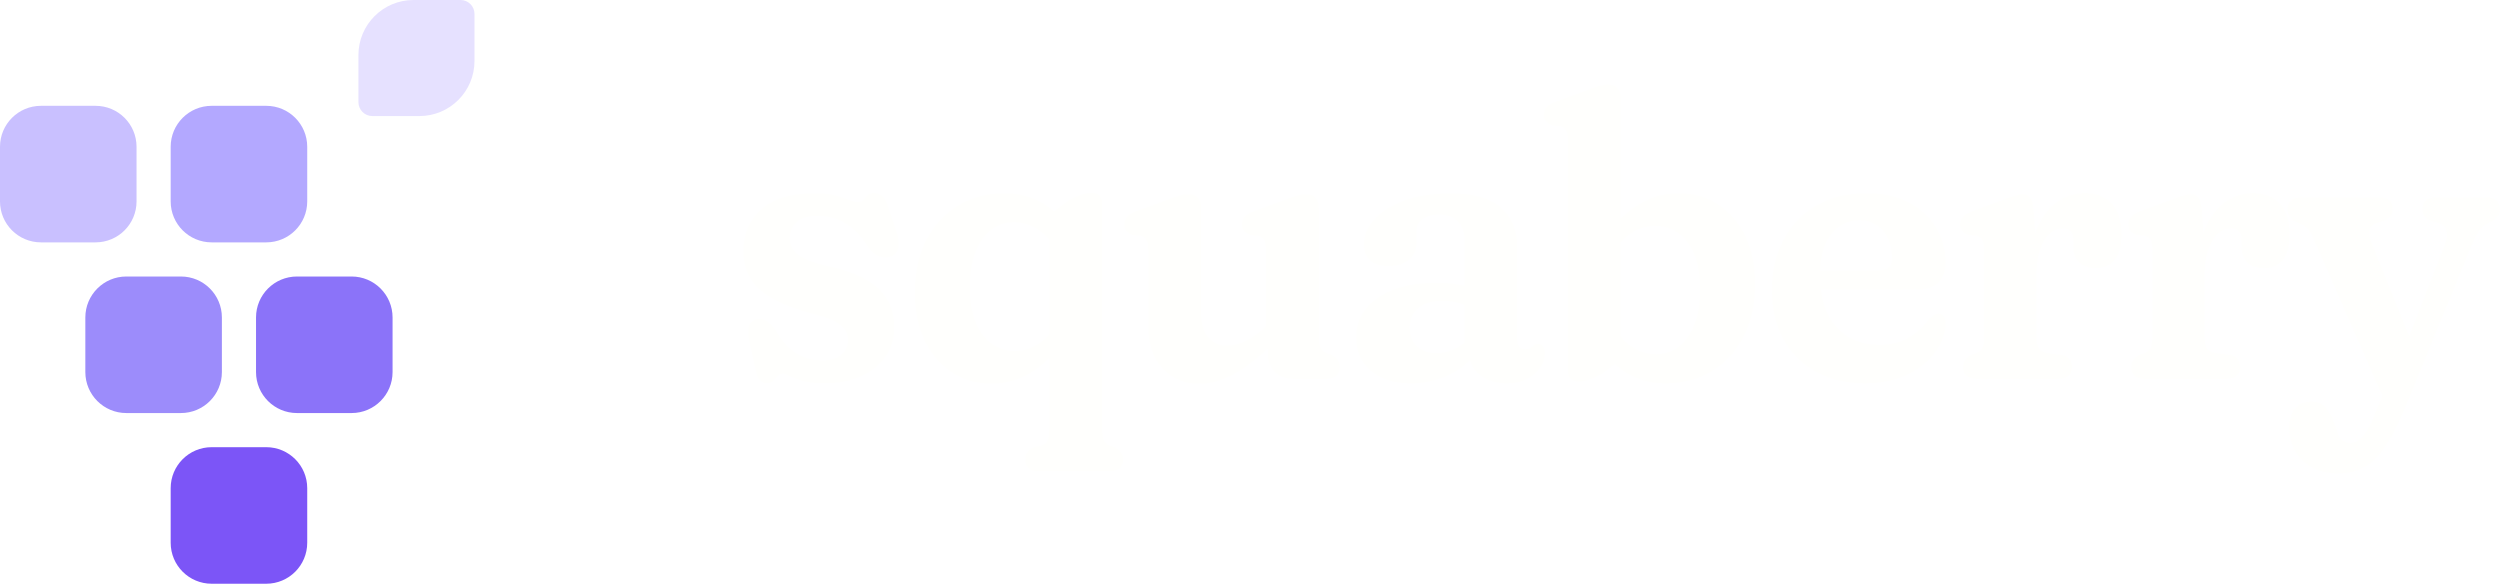
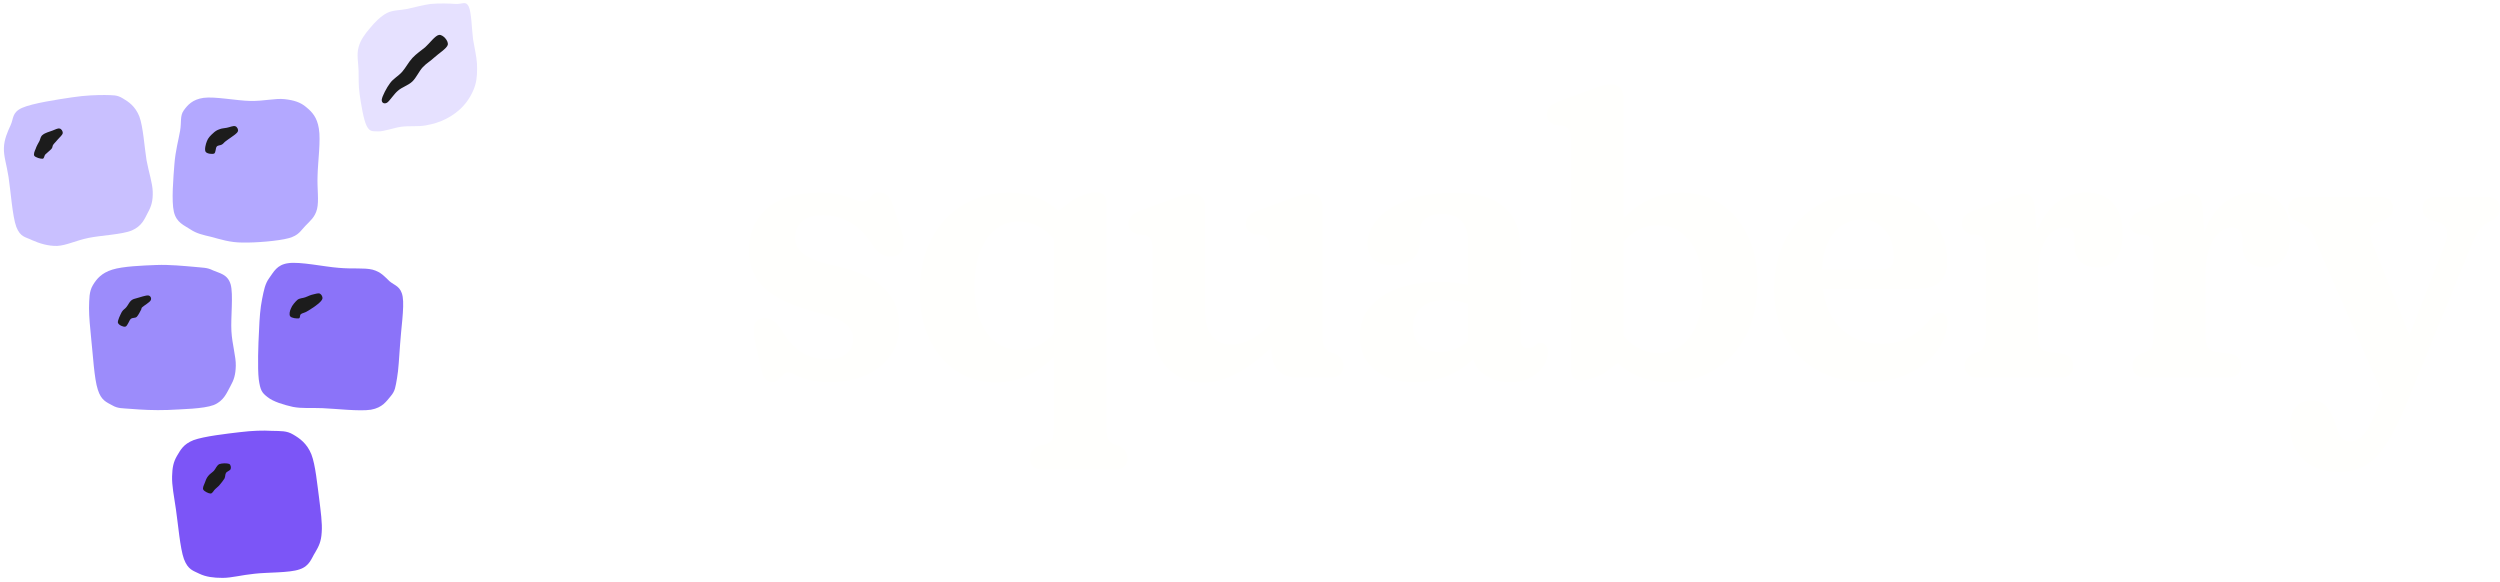
- <svg xmlns="http://www.w3.org/2000/svg" viewBox="15 9.5 366.18 85.5" role="img">
-   <g>
-     <rect x="15" y="25" width="20" height="20" rx="6" fill="#C9C0FF" />
-     <rect x="40" y="25" width="20" height="20" rx="6" fill="#B3A8FF" />
-     <rect x="27.5" y="50" width="20" height="20" rx="6" fill="#9C8CFB" />
-     <rect x="52.5" y="50" width="20" height="20" rx="6" fill="#8B73F9" />
-     <rect x="40" y="75" width="20" height="20" rx="6" fill="#7C55F7" />
-     <g transform="translate(76 18)">
-       <path class="leaf" d="M-0.43 -8.5L6.46 -8.5A2.04 2.04 0 0 1 8.5 -6.46L8.5 0.43A8.07 8.07 0 0 1 0.43 8.5L-6.46 8.5A2.04 2.04 0 0 1 -8.5 6.46L-8.5 -0.43A8.07 8.07 0 0 1 -0.43 -8.5Z" fill="#E6E1FF" />
-     </g>
+ <svg xmlns="http://www.w3.org/2000/svg" viewBox="13.85 9.5 367.33 85.5" role="img">
+   <g transform="translate(4.57 5.61) scale(3.79)">
+     <path fill="#C9C0FF" d="M6.51 4.71c.33.01.47-.01.7.13.22.13.48.3.64.7.15.4.2 1.21.28 1.7.09.48.23.88.24 1.22.01.34-.05.56-.19.81-.13.25-.23.52-.62.69-.38.16-1.2.19-1.68.29-.49.1-.85.29-1.21.31-.36.01-.7-.1-.97-.22-.26-.13-.46-.11-.62-.52-.15-.4-.22-1.42-.3-1.93-.08-.51-.19-.79-.18-1.13.01-.33.14-.62.26-.88.12-.26.05-.49.44-.67.4-.18 1.4-.33 1.94-.41.53-.08.95-.09 1.27-.09z" />
+     <path fill="#1C1C1C" d="M4.1 7.18c.07-.01.05-.1.11-.17.06-.06.19-.16.24-.22.05-.07.02-.09.06-.15.04-.06.13-.14.19-.22.06-.07.17-.16.18-.23.01-.07-.05-.17-.12-.18-.07-.02-.17.04-.28.08-.11.04-.29.09-.37.16-.09.06-.09.15-.13.24-.05.09-.12.21-.15.31-.04.09-.09.2-.05.27.05.06.24.12.32.11z" />
+     <path fill="#B3A8FF" d="M13.48 4.87c.36.04.62.12.84.31.23.19.42.39.49.83.08.45-.04 1.31-.05 1.83-.02.51.06.96-.02 1.29-.08.32-.27.46-.45.65-.19.19-.25.37-.65.48-.4.11-1.28.18-1.78.17-.5 0-.88-.13-1.22-.22-.34-.08-.57-.13-.81-.29-.24-.16-.54-.26-.64-.68-.1-.42-.02-1.33.02-1.85.04-.52.16-.94.22-1.29.06-.34-.01-.58.14-.79.15-.21.34-.43.77-.49.43-.06 1.29.11 1.81.12.53.01.97-.11 1.33-.07z" />
+     <path fill="#1C1C1C" d="M10.75 6.98c.07-.04.05-.21.1-.27.05-.06.14-.04.2-.08.06-.03.09-.09.15-.13.06-.05.13-.09.21-.15.08-.06.23-.15.26-.23.03-.07-.03-.18-.1-.2-.07-.03-.22.04-.33.06-.1.02-.2.02-.29.06-.09.03-.17.08-.25.16-.08.07-.19.18-.23.3-.05.12-.1.33-.05.41.05.08.26.1.33.07z" />
+     <path fill="#9C8CFB" d="M9.96 11.37c.37.04.51.02.75.14.24.11.56.14.68.54.11.39 0 1.28.03 1.81.03.53.18.99.17 1.35-.01.35-.07.54-.21.79-.14.25-.25.57-.65.73-.4.15-1.24.16-1.77.19-.53.02-1.05-.01-1.41-.04-.36-.03-.53-.01-.75-.14-.22-.12-.43-.19-.56-.61-.14-.42-.19-1.38-.25-1.91-.05-.52-.09-.89-.09-1.25.01-.36 0-.64.15-.89.15-.25.34-.47.75-.6.41-.13 1.18-.16 1.71-.18.52-.02 1.09.04 1.45.07z" />
+     <path fill="#1C1C1C" d="M7.31 13.69c.09-.03.14-.24.21-.3.07-.06.16-.02.23-.08.06-.06.14-.22.17-.28.04-.06-.02-.03.04-.09.06-.06.29-.19.33-.27.04-.08 0-.17-.09-.19-.09-.01-.32.07-.43.1-.11.03-.17.04-.24.1-.07.06-.12.18-.18.25-.06.08-.12.09-.18.19-.05.1-.17.33-.15.42.03.09.21.17.29.15z" />
+     <path fill="#8B73F9" d="M16.89 11.48c.33.09.47.27.66.45.2.17.44.19.51.6.07.41-.07 1.31-.1 1.84-.04.52-.06.99-.12 1.32-.06.34-.07.49-.24.69-.17.2-.32.45-.77.53-.44.07-1.38-.04-1.88-.06-.51-.02-.79.02-1.15-.05-.35-.08-.76-.2-.98-.38-.22-.17-.28-.26-.34-.69-.05-.43-.02-1.36.01-1.87.02-.52.05-.89.12-1.24.07-.34.11-.59.28-.82.17-.23.29-.51.73-.57.45-.07 1.41.14 1.96.18.54.05.98-.01 1.31.07z" />
+     <path fill="#1C1C1C" d="M14.03 13.37c.07-.01.03-.12.08-.16.04-.04.12-.05.18-.08.07-.04.14-.07.22-.13.08-.05.2-.13.28-.2.07-.06.15-.14.16-.2.01-.07-.04-.16-.1-.19-.06-.03-.17.01-.26.03-.1.02-.2.07-.3.11-.1.04-.22.03-.31.1-.09.08-.21.22-.25.33-.05.1-.08.25-.03.31.05.07.26.09.33.08z" />
+     <path fill="#7C55F7" d="M12.99 17.73c.34.01.57-.01.82.14.26.15.54.35.71.77.16.41.23 1.19.3 1.7.06.5.13.98.1 1.33-.02.35-.11.53-.25.77-.15.23-.21.53-.61.66-.39.14-1.25.11-1.75.17-.5.05-.88.16-1.23.16-.36 0-.65-.04-.9-.16-.24-.12-.44-.15-.6-.57-.15-.41-.23-1.38-.31-1.92-.08-.53-.16-.94-.15-1.29.01-.34.05-.55.19-.79.14-.23.24-.45.64-.61.41-.15 1.29-.25 1.8-.31.5-.06.89-.07 1.24-.05z" />
+     <path fill="#1C1C1C" d="M10.61 20.16c.08 0 .12-.12.18-.17.06-.06.11-.09.17-.16.06-.07.14-.17.19-.25.04-.08.02-.15.06-.22.04-.06.16-.09.18-.15.02-.05.01-.17-.06-.2-.08-.03-.28-.03-.38.01-.1.05-.14.18-.21.26-.07.07-.16.12-.22.2-.06.07-.1.17-.13.26-.03.08-.1.2-.06.27.04.07.21.15.28.15z" />
+     <path fill="#E6E1FF" d="M20.12 1.18c.25.01.39-.13.5.1.11.23.12.92.17 1.28.06.37.13.63.15.93.01.29.01.57-.07.84-.08.27-.25.57-.44.78-.19.22-.43.39-.68.52-.25.13-.52.21-.81.26-.28.05-.62.01-.93.05-.3.04-.68.19-.91.18-.22-.01-.32.02-.44-.22-.12-.24-.22-.87-.27-1.23-.05-.35-.03-.6-.04-.9-.01-.3-.08-.64 0-.91.07-.28.25-.52.44-.74.18-.22.41-.46.66-.59.24-.12.51-.1.8-.16.28-.06.58-.15.89-.19.32-.03.73-.02.98 0z" />
+     <path fill="#1C1C1C" d="M17.45 5.01c.1-.06.27-.34.43-.47.16-.14.39-.2.55-.35.16-.15.26-.4.41-.56.14-.15.28-.22.44-.37.16-.15.5-.36.53-.5.03-.15-.19-.4-.34-.38-.15.02-.37.33-.54.48-.17.14-.34.25-.49.41-.15.16-.26.38-.4.54-.15.17-.34.26-.47.44-.13.17-.3.5-.32.63-.02.13.09.19.2.13z" />
  </g>
  <path transform="translate(122 64.98)" d="M13.51 -2.69Q15.3 -2.69 16.25 -3.54Q17.21 -4.39 17.21 -5.65Q17.21 -6.56 16.73 -7.23Q16.25 -7.91 15.28 -8.42Q14.3 -8.93 12.79 -9.33Q8.93 -10.29 6.53 -11.55Q4.12 -12.82 3 -14.57Q1.89 -16.32 1.89 -18.7Q1.89 -22.43 4.5 -24.8Q7.11 -27.17 12.39 -27.17Q14.12 -27.17 15.32 -26.85Q16.52 -26.53 17.33 -26.2Q18.14 -25.87 18.69 -25.87Q19.16 -25.87 19.46 -26.2Q19.76 -26.54 20.1 -26.87Q20.45 -27.21 21.02 -27.21Q21.67 -27.21 22.19 -26.78Q22.71 -26.35 23.07 -25.25L24.31 -21.53Q24.79 -20.11 24.56 -19.16Q24.33 -18.21 23.5 -17.91Q22.67 -17.61 21.78 -17.95Q20.89 -18.29 20.24 -19.18Q19.29 -20.76 18.15 -21.79Q17 -22.83 15.66 -23.35Q14.32 -23.86 12.78 -23.86Q10.64 -23.86 9.65 -22.91Q8.67 -21.97 8.67 -20.58Q8.67 -19.59 9.24 -18.84Q9.8 -18.09 10.99 -17.53Q12.17 -16.97 14.02 -16.54Q17.3 -15.88 19.51 -14.71Q21.73 -13.54 22.85 -11.77Q23.98 -10 23.98 -7.54Q23.98 -5.12 22.71 -3.28Q21.45 -1.44 19.17 -0.4Q16.9 0.65 13.86 0.65Q11.79 0.65 10.56 0.3Q9.33 -0.05 8.68 -0.41Q8.04 -0.76 7.72 -0.76Q7.25 -0.76 6.93 -0.41Q6.6 -0.05 6.26 0.3Q5.92 0.65 5.38 0.65Q4.79 0.65 4.36 0.25Q3.93 -0.15 3.72 -1.12L2.8 -5.27Q2.51 -6.63 2.67 -7.53Q2.83 -8.44 3.71 -8.68Q4.48 -8.89 5.24 -8.47Q6 -8.05 6.69 -6.99Q7.94 -4.78 9.62 -3.74Q11.3 -2.69 13.51 -2.69ZM45.07 13.54Q44.19 13.54 43.68 13.09Q43.17 12.64 43.17 11.84Q43.17 11.2 43.48 10.78Q43.79 10.36 44.37 10.05L45.61 9.77Q46.17 9.56 46.43 9.07Q46.69 8.58 46.69 7.43V-23.95L49.59 -26.18Q50.58 -26.67 51.39 -26.95Q52.21 -27.23 52.93 -27.23Q53.65 -27.23 54.04 -26.82Q54.43 -26.41 54.43 -25.6L54.43 7.43Q54.43 8.58 54.7 9.06Q54.97 9.53 55.5 9.77L56.31 10.05Q56.88 10.37 57.2 10.79Q57.51 11.2 57.51 11.84Q57.51 12.63 57.01 13.09Q56.51 13.54 55.6 13.54ZM49.64 -6.86Q47.52 -3.33 44.62 -1.31Q41.73 0.71 38.19 0.71Q34.93 0.71 32.4 -0.96Q29.88 -2.62 28.44 -5.61Q27 -8.6 27 -12.56Q27 -17.12 28.73 -20.4Q30.46 -23.67 33.43 -25.42Q36.39 -27.17 40.1 -27.17Q43.41 -27.17 45.98 -25.56Q48.54 -23.94 50.15 -21.02L48.11 -18.15Q46.88 -20.63 45.17 -21.78Q43.45 -22.94 41.48 -22.94Q39.65 -22.94 38.19 -21.83Q36.73 -20.72 35.88 -18.58Q35.04 -16.45 35.04 -13.41Q35.04 -10.37 35.9 -8.29Q36.76 -6.21 38.24 -5.14Q39.73 -4.07 41.61 -4.07Q43.7 -4.07 45.39 -5.3Q47.09 -6.53 48.33 -8.86ZM78.7 -3.77V-5.48L78.42 -5.69V-18.94Q78.42 -19.95 78.15 -20.36Q77.88 -20.76 77.33 -20.95L76.08 -21.07Q75.5 -21.33 75.2 -21.69Q74.91 -22.06 74.91 -22.62Q74.91 -23.26 75.31 -23.72Q75.7 -24.18 76.62 -24.52L81.24 -26.22Q82.33 -26.64 83.04 -26.83Q83.74 -27.03 84.38 -27.03Q85.23 -27.03 85.7 -26.49Q86.16 -25.96 86.16 -25.08V-6.11Q86.16 -4.97 86.44 -4.48Q86.72 -3.99 87.24 -3.77L88.05 -3.5Q88.63 -3.17 88.94 -2.76Q89.25 -2.34 89.25 -1.7Q89.25 -0.91 88.74 -0.45Q88.24 0 87.34 0H82.45Q80.72 0 79.71 -1.02Q78.7 -2.03 78.7 -3.77ZM61.19 -7.68V-18.94Q61.19 -19.95 60.91 -20.36Q60.64 -20.76 60.09 -20.95L58.85 -21.07Q58.27 -21.33 57.97 -21.69Q57.67 -22.06 57.67 -22.62Q57.67 -23.26 58.07 -23.72Q58.47 -24.18 59.39 -24.52L64 -26.22Q65.1 -26.64 65.8 -26.83Q66.5 -27.03 67.15 -27.03Q68 -27.03 68.46 -26.49Q68.93 -25.96 68.93 -25.08V-9.61Q68.93 -7.28 69.98 -6.07Q71.02 -4.85 72.77 -4.85Q74 -4.85 75.34 -5.46Q76.67 -6.07 78.13 -7.41L79.21 -8.42L80.83 -6.5L79.49 -5.21Q76.3 -2.07 73.69 -0.67Q71.07 0.73 68.69 0.73Q65.34 0.73 63.27 -1.55Q61.19 -3.82 61.19 -7.68ZM108.2 -3.83V-4.7L107.54 -5.04V-20.16Q107.54 -22.02 106.54 -23.04Q105.55 -24.05 103.79 -24.05Q102.25 -24.05 101.37 -23.4Q100.5 -22.75 100.5 -21.74V-20.13Q100.5 -18.39 99.42 -17.46Q98.34 -16.52 96.34 -16.52Q94.54 -16.52 93.66 -17.38Q92.78 -18.24 92.78 -19.7Q92.78 -21.56 94.24 -23.26Q95.71 -24.97 98.58 -26.06Q101.45 -27.15 105.65 -27.15Q110.46 -27.15 112.85 -25.05Q115.23 -22.96 115.23 -19.33V-5.67Q115.23 -5.1 115.51 -4.71Q115.8 -4.32 116.41 -4.32Q116.79 -4.32 117.03 -4.44Q117.27 -4.56 117.46 -4.75Q117.62 -4.89 117.79 -5Q117.96 -5.11 118.19 -5.11Q118.7 -5.11 118.99 -4.73Q119.28 -4.34 119.28 -3.74Q119.28 -2.68 118.61 -1.66Q117.93 -0.65 116.69 0.01Q115.45 0.67 113.76 0.67Q111.34 0.67 109.77 -0.56Q108.2 -1.79 108.2 -3.83ZM91.65 -6.01Q91.65 -9.68 94.83 -11.87Q98.02 -14.06 103.43 -14.06Q104.98 -14.06 106.43 -13.83Q107.88 -13.61 108.89 -13.2L108.16 -10.6Q107.24 -10.98 106.28 -11.2Q105.31 -11.42 104.18 -11.42Q102.03 -11.42 100.75 -10.36Q99.48 -9.31 99.48 -7.47Q99.48 -5.65 100.57 -4.71Q101.65 -3.76 103.35 -3.76Q104.93 -3.76 106.3 -4.48Q107.67 -5.2 108.59 -6.42L109.27 -3.98Q107.78 -1.77 105.2 -0.55Q102.61 0.67 99.65 0.67Q96.01 0.67 93.83 -1.16Q91.65 -2.98 91.65 -6.01ZM130.39 -41.13V-2.76L127.49 -0.62Q126.53 -0.13 125.7 0.14Q124.88 0.4 124.16 0.4Q123.45 0.4 123.05 -0.01Q122.65 -0.42 122.65 -1.23L122.66 -34.99Q122.66 -36 122.38 -36.41Q122.11 -36.82 121.56 -37L120.31 -37.12Q119.74 -37.37 119.44 -37.74Q119.14 -38.11 119.14 -38.68Q119.14 -39.32 119.54 -39.77Q119.94 -40.23 120.85 -40.57L125.47 -42.27Q126.56 -42.69 127.27 -42.89Q127.97 -43.08 128.62 -43.08Q129.46 -43.08 129.93 -42.55Q130.39 -42.01 130.39 -41.13ZM128.74 -17.6 127.43 -19.6Q129.57 -23.15 132.46 -25.16Q135.35 -27.17 138.88 -27.17Q142.16 -27.17 144.68 -25.51Q147.21 -23.84 148.64 -20.87Q150.07 -17.9 150.07 -13.92Q150.07 -9.38 148.34 -6.11Q146.62 -2.83 143.66 -1.08Q140.7 0.67 136.97 0.67Q133.68 0.67 131.11 -0.95Q128.53 -2.56 126.92 -5.49L128.97 -8.36Q130.21 -5.9 131.93 -4.74Q133.65 -3.59 135.59 -3.59Q137.43 -3.59 138.89 -4.7Q140.34 -5.81 141.19 -7.93Q142.03 -10.05 142.03 -13.08Q142.03 -16.12 141.18 -18.19Q140.32 -20.26 138.84 -21.33Q137.36 -22.39 135.47 -22.39Q133.38 -22.39 131.69 -21.18Q129.99 -19.96 128.74 -17.6ZM177.96 -17.03Q177.96 -15.1 176.88 -14.07Q175.8 -13.05 173.79 -13.05H157.45V-15.89H168.35Q170.11 -15.89 170.11 -17.58Q170.11 -20.24 168.77 -21.73Q167.44 -23.23 165.38 -23.23Q163.71 -23.23 162.39 -22.3Q161.08 -21.38 160.32 -19.61Q159.57 -17.84 159.57 -15.3Q159.57 -10.21 161.98 -7.59Q164.39 -4.96 168.3 -4.96Q170.73 -4.96 172.56 -6.02Q174.39 -7.08 175.42 -8.6Q175.92 -9.12 176.26 -9.33Q176.61 -9.54 176.96 -9.53Q177.4 -9.52 177.7 -9.17Q177.99 -8.83 177.98 -8.11Q177.89 -5.85 176.41 -3.85Q174.94 -1.84 172.32 -0.59Q169.71 0.66 166.17 0.66Q162.01 0.66 158.94 -1.06Q155.87 -2.77 154.2 -5.85Q152.53 -8.92 152.53 -12.96Q152.53 -17.03 154.18 -20.24Q155.83 -23.46 158.95 -25.32Q162.07 -27.17 166.46 -27.17Q169.94 -27.17 172.52 -25.84Q175.11 -24.5 176.53 -22.2Q177.96 -19.91 177.96 -17.03ZM190.1 -14.77Q190.1 -18.92 191.22 -21.68Q192.34 -24.44 194.22 -25.82Q196.1 -27.19 198.39 -27.19Q200.89 -27.19 202.31 -25.63Q203.73 -24.07 203.73 -21.14Q203.73 -18.62 202.73 -17.41Q201.73 -16.2 200.1 -16.2Q198.42 -16.2 197.56 -17.03Q196.69 -17.86 196.69 -19.33V-20.35Q196.69 -21.23 196.27 -21.64Q195.86 -22.04 195.11 -22.04Q194.11 -22.04 193.23 -21.26Q192.35 -20.47 191.81 -18.93Q191.27 -17.38 191.27 -15.08ZM190.84 -24.87 191.27 -18.88V-6.11Q191.27 -5.04 191.63 -4.46Q191.99 -3.89 192.82 -3.77L194.9 -3.5Q195.72 -3.38 196.1 -2.9Q196.48 -2.41 196.48 -1.7Q196.48 -0.92 195.98 -0.46Q195.48 0 194.54 0H182.44Q181.55 0 181.04 -0.45Q180.53 -0.9 180.53 -1.7Q180.53 -2.34 180.84 -2.75Q181.15 -3.16 181.73 -3.5L182.55 -3.77Q183.1 -4 183.36 -4.48Q183.63 -4.96 183.63 -6.11V-18.94Q183.63 -19.95 183.35 -20.36Q183.08 -20.76 182.53 -20.95L181.28 -21.07Q180.71 -21.32 180.41 -21.69Q180.11 -22.06 180.11 -22.62Q180.11 -23.26 180.51 -23.72Q180.91 -24.18 181.83 -24.52L186.51 -26.25Q187.46 -26.61 188.13 -26.82Q188.8 -27.03 189.25 -27.03Q189.93 -27.03 190.32 -26.56Q190.72 -26.09 190.84 -24.87ZM214.74 -14.77Q214.74 -18.92 215.86 -21.68Q216.98 -24.44 218.86 -25.82Q220.74 -27.19 223.03 -27.19Q225.53 -27.19 226.95 -25.63Q228.36 -24.07 228.36 -21.14Q228.36 -18.62 227.36 -17.41Q226.36 -16.2 224.74 -16.2Q223.06 -16.2 222.19 -17.03Q221.33 -17.86 221.33 -19.33V-20.35Q221.33 -21.23 220.91 -21.64Q220.5 -22.04 219.75 -22.04Q218.75 -22.04 217.87 -21.26Q216.99 -20.47 216.45 -18.93Q215.91 -17.38 215.91 -15.08ZM215.48 -24.87 215.91 -18.88V-6.11Q215.91 -5.04 216.27 -4.46Q216.63 -3.89 217.46 -3.77L219.53 -3.5Q220.36 -3.38 220.73 -2.9Q221.11 -2.41 221.11 -1.7Q221.11 -0.92 220.61 -0.46Q220.12 0 219.18 0H207.07Q206.18 0 205.67 -0.45Q205.16 -0.9 205.16 -1.7Q205.16 -2.34 205.47 -2.75Q205.78 -3.16 206.36 -3.5L207.18 -3.77Q207.73 -4 208 -4.48Q208.26 -4.96 208.26 -6.11V-18.94Q208.26 -19.95 207.99 -20.36Q207.71 -20.76 207.17 -20.95L205.92 -21.07Q205.34 -21.32 205.04 -21.69Q204.75 -22.06 204.75 -22.62Q204.75 -23.26 205.15 -23.72Q205.55 -24.18 206.46 -24.52L211.15 -26.25Q212.1 -26.61 212.77 -26.82Q213.43 -27.03 213.89 -27.03Q214.57 -27.03 214.96 -26.56Q215.36 -26.09 215.48 -24.87ZM247.04 -3.34 242.74 4.29 231.83 -20.59Q231.33 -21.75 230.78 -22.18Q230.23 -22.6 229.23 -23.02Q228.62 -23.38 228.34 -23.79Q228.06 -24.2 228.06 -24.76Q228.06 -25.61 228.58 -26.08Q229.09 -26.55 229.97 -26.55H241.61Q242.5 -26.55 242.98 -26.11Q243.47 -25.66 243.47 -24.84Q243.47 -24.2 243.1 -23.79Q242.73 -23.38 242.02 -23.09L241.11 -22.8Q240.2 -22.49 240.06 -21.71Q239.93 -20.93 240.52 -19.48ZM240.95 4.92 242.71 0.74 244.32 -2.23 251.04 -19.47Q251.57 -20.84 251.36 -21.65Q251.15 -22.47 250.18 -22.8L249.16 -23.09Q248.46 -23.36 248.13 -23.78Q247.81 -24.19 247.81 -24.84Q247.81 -25.66 248.32 -26.1Q248.83 -26.55 249.73 -26.55H257.27Q258.16 -26.55 258.67 -26.11Q259.18 -25.66 259.18 -24.84Q259.18 -24.32 258.94 -23.9Q258.7 -23.49 258.01 -23.1Q256.95 -22.65 256.35 -21.98Q255.76 -21.31 255.08 -19.68L245.36 4.04Q243.85 7.68 242.43 9.83Q241.01 11.99 239.37 12.92Q237.72 13.86 235.51 13.86Q232.14 13.86 230.22 11.95Q228.3 10.04 228.3 7.21Q228.3 5.45 229.15 4.4Q230 3.35 231.5 3.35Q232.82 3.35 233.54 4.11Q234.27 4.86 234.86 6.41L235.26 7.54Q235.53 8.53 236.02 8.96Q236.52 9.39 237.2 9.39Q237.89 9.39 238.49 8.98Q239.1 8.57 239.7 7.59Q240.3 6.61 240.95 4.92Z" fill="#FFFFFD" />
</svg>
